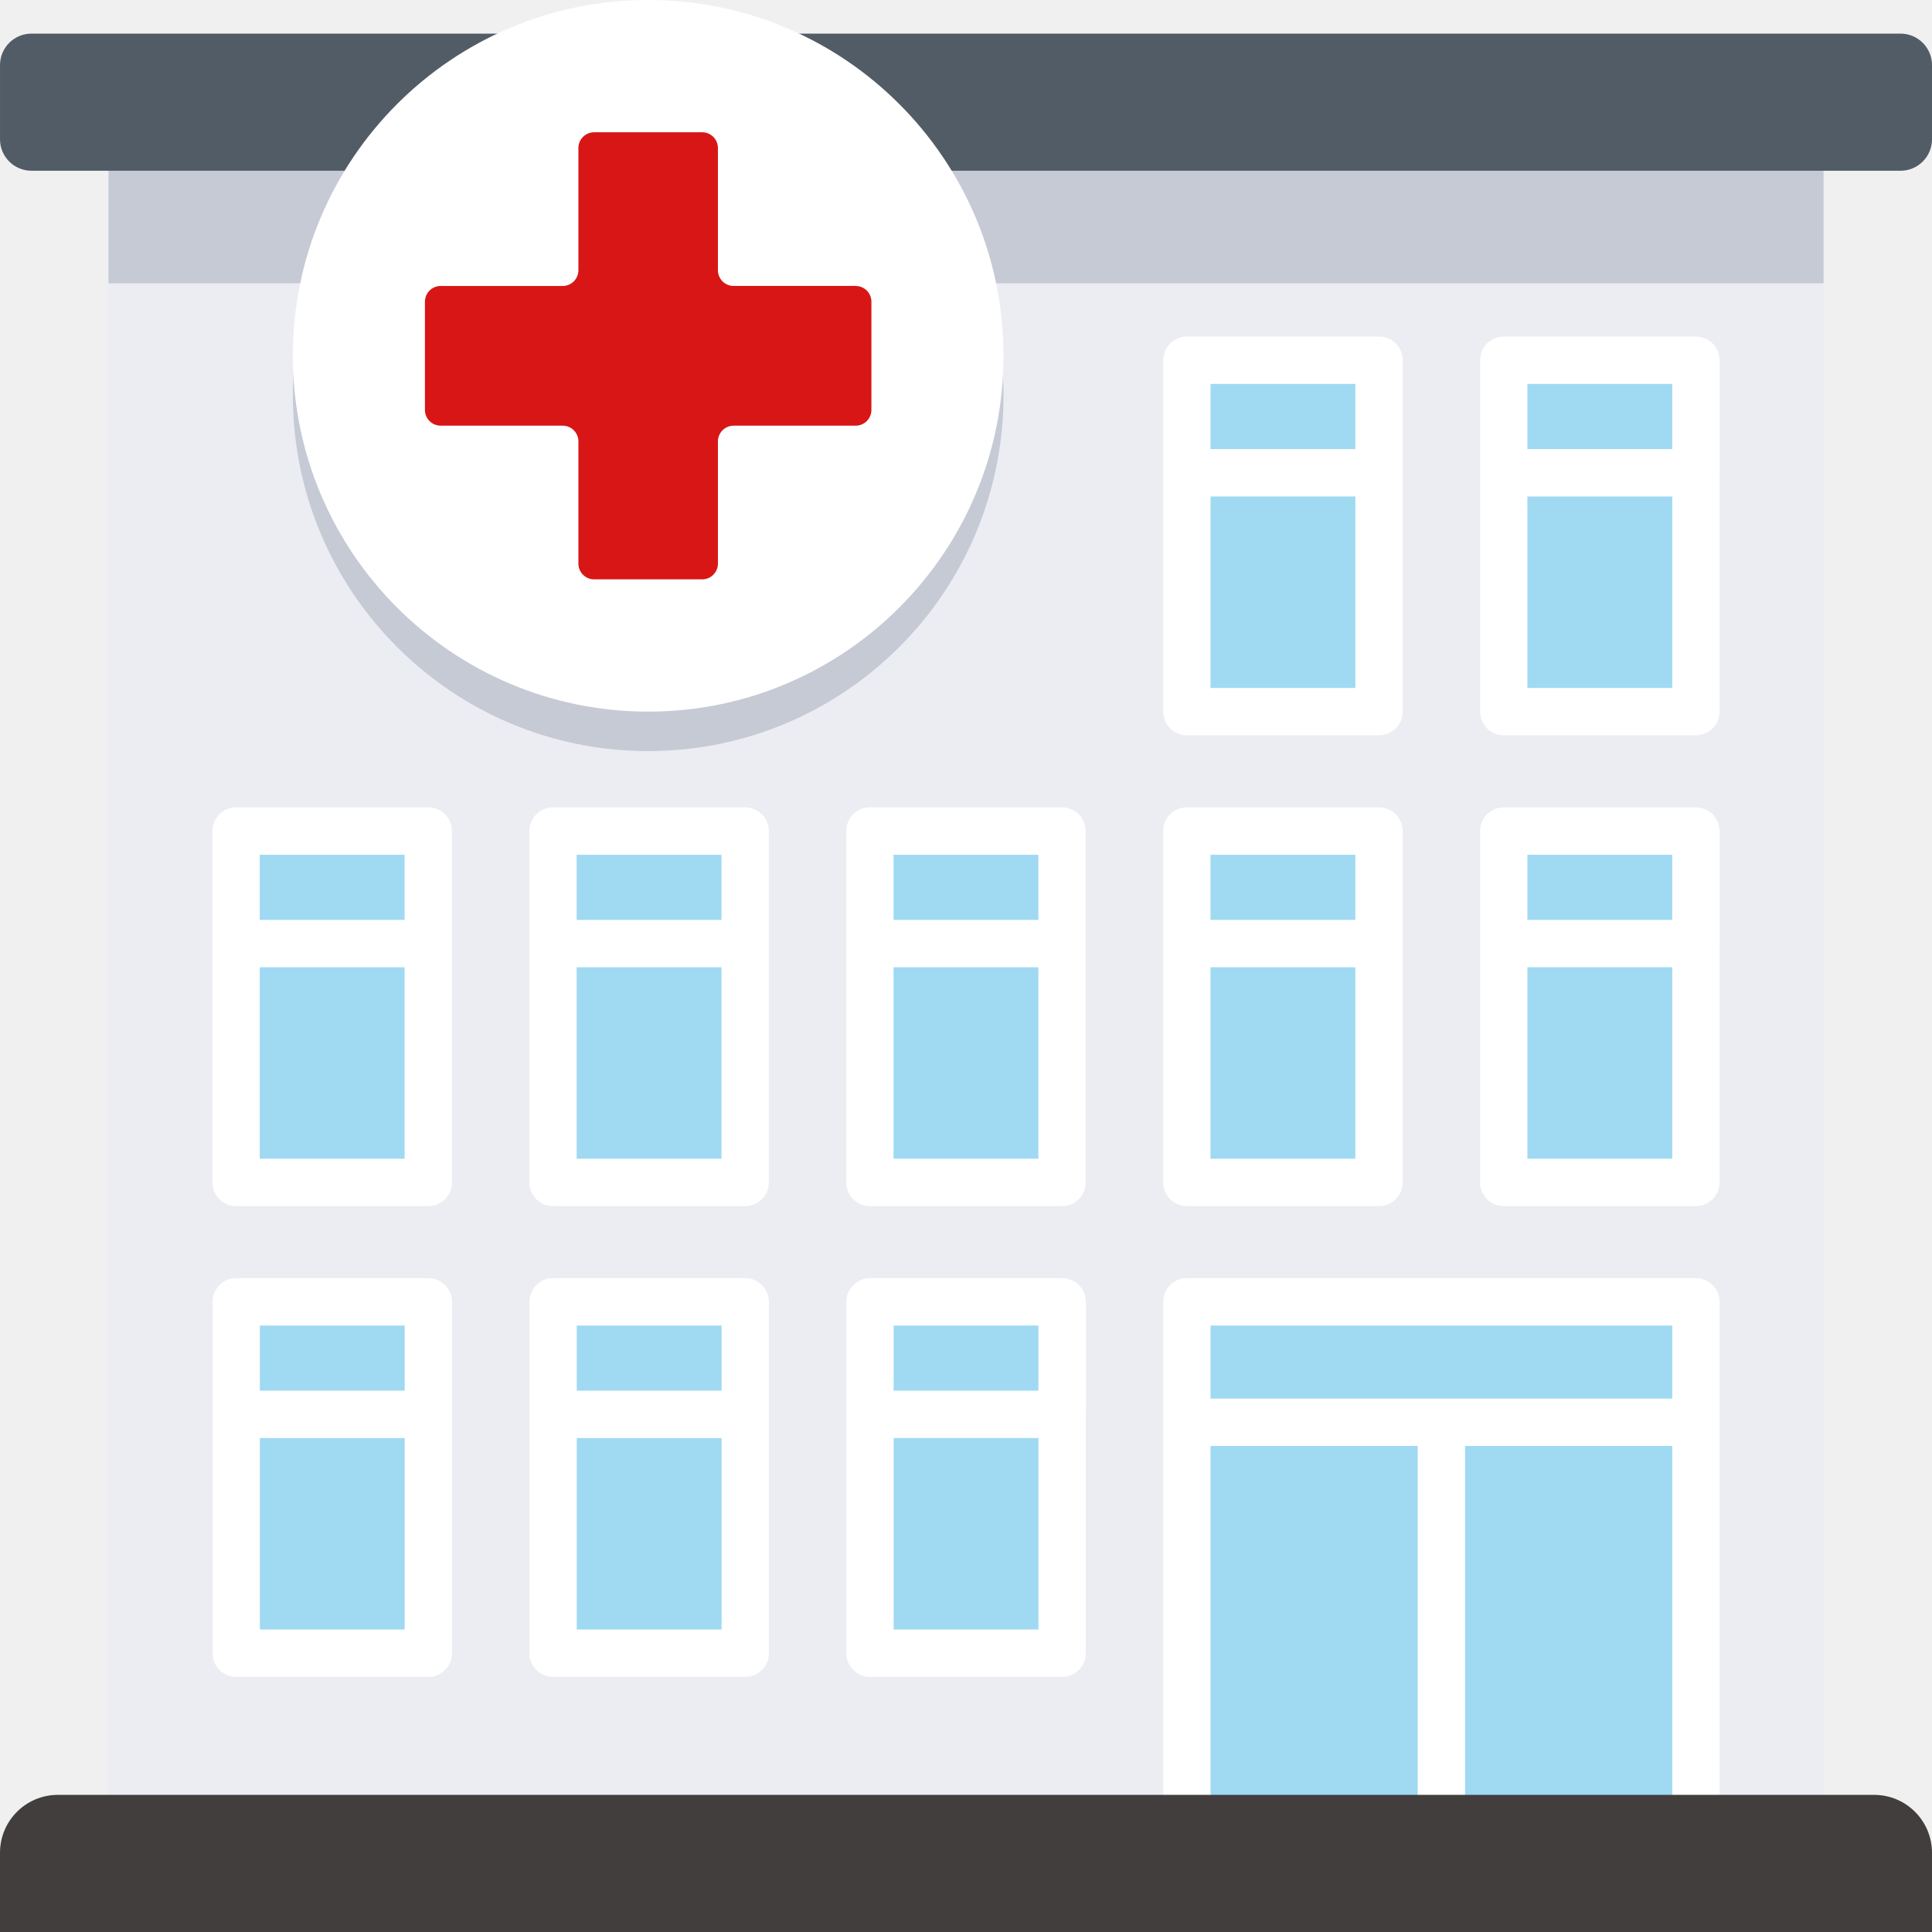
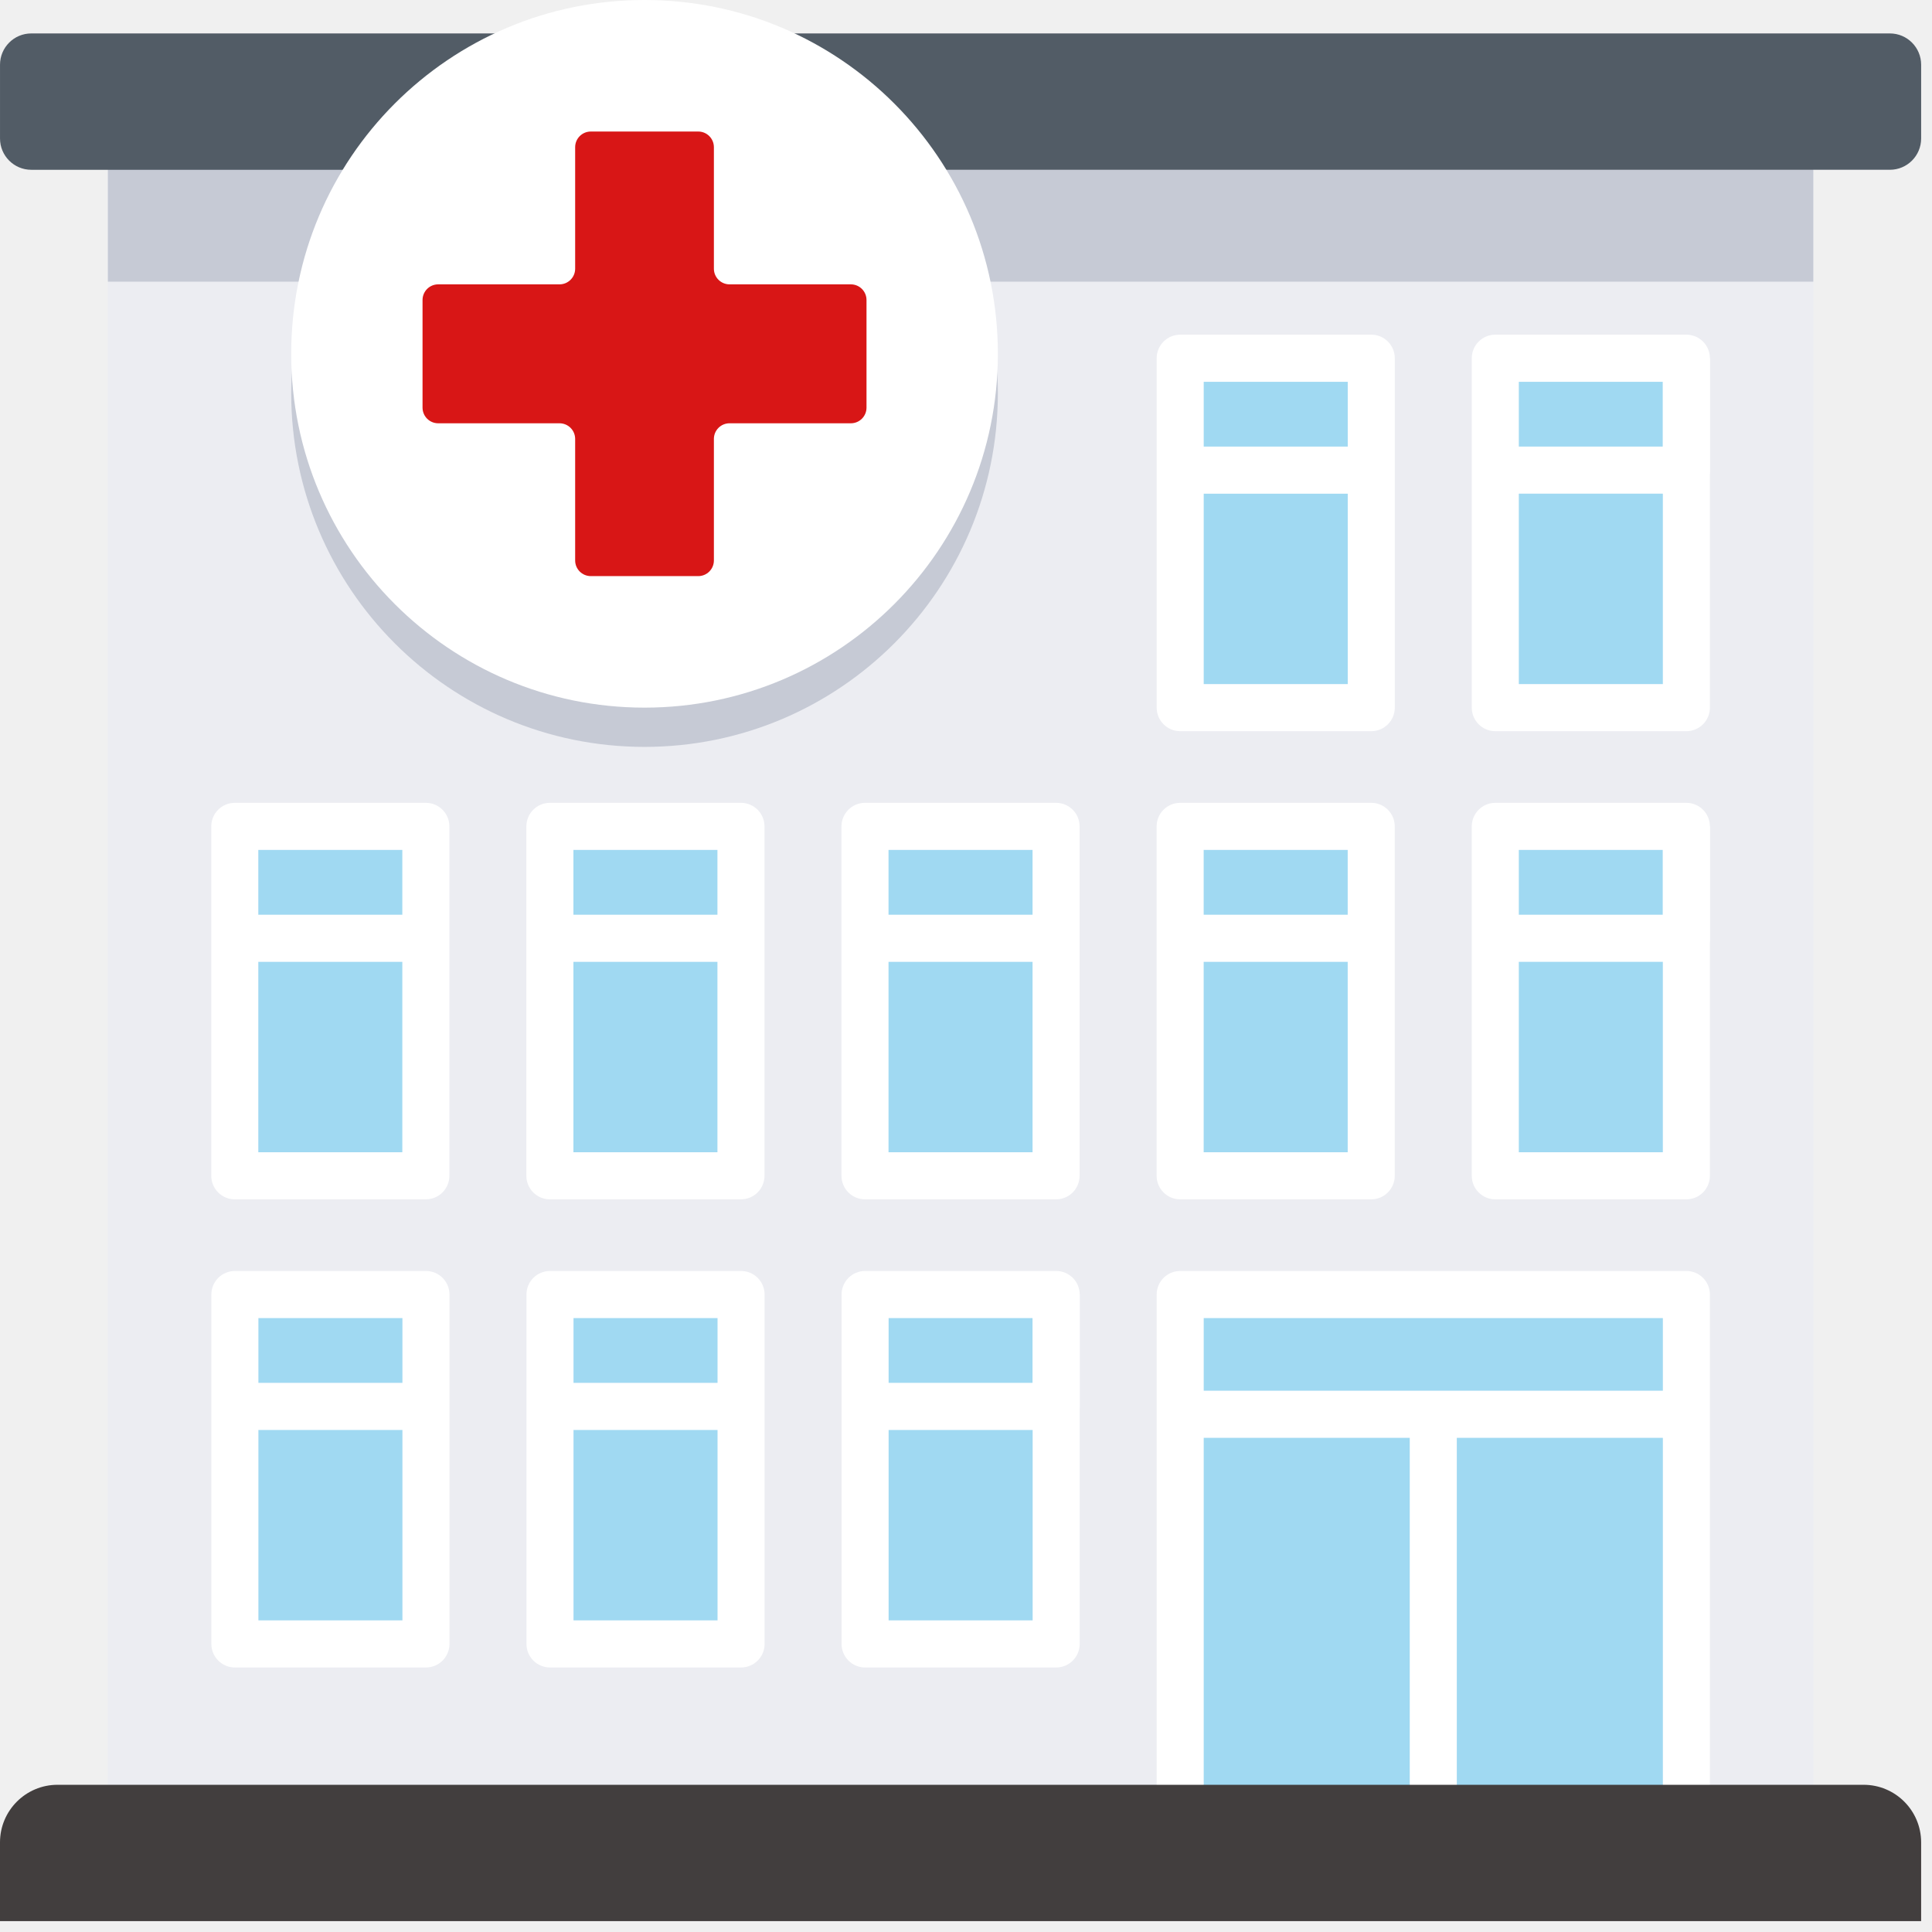
- <svg xmlns="http://www.w3.org/2000/svg" width="872" height="872" viewBox="0 0 872 872" fill="none">
-   <path d="M95.141 3.18782e-07H193.521V198.734H-3.44337e-07V3.18782e-07H26.65" transform="translate(48.9648 46.1191) scale(4)" fill="#ECEDF2" />
-   <path d="M95.141 3.18782e-07H193.521V20.433H-3.44337e-07V3.18782e-07H26.65" transform="translate(48.9648 46.1191) scale(4)" fill="#C6CAD5" />
-   <path d="M81.005 15.472H205.76H214.45C216.41 15.472 217.999 13.882 217.999 11.918V3.554C217.999 1.591 216.41 1.23609e-07 214.45 1.23609e-07H90.154H56.11H3.549C1.589 1.23609e-07 0 1.591 0 3.554V11.919C0 13.882 1.589 15.473 3.549 15.473H12.239H59.172" transform="translate(0.00390625 15.1753) scale(4)" fill="#525C66" />
-   <path d="M40.094 80.297C62.238 80.297 80.188 62.322 80.188 40.149C80.188 17.975 62.238 0 40.094 0C17.951 0 0 17.975 0 40.149C0 62.322 17.951 80.297 40.094 80.297Z" transform="translate(132.176 17.8184) scale(4)" fill="#C6CAD5" />
-   <path d="M40.094 80.297C62.238 80.297 80.188 62.322 80.188 40.149C80.188 17.975 62.238 0 40.094 0C17.951 0 0 17.975 0 40.149C0 62.322 17.951 80.297 40.094 80.297Z" transform="translate(132.176) scale(4)" fill="white" />
-   <path d="M48.604 17.341H34.836C33.856 17.341 33.061 16.546 33.061 15.564V1.778C33.061 0.796 32.267 -1.95173e-07 31.286 -1.95173e-07H19.093C18.113 -1.95173e-07 17.318 0.796 17.318 1.778V15.564C17.318 16.546 16.523 17.342 15.543 17.342H1.775C0.795 17.342 1.19543e-06 18.137 1.19543e-06 19.119V31.329C1.19543e-06 32.31 0.795 33.106 1.775 33.106H15.543C16.523 33.106 17.318 33.902 17.318 34.884V48.67C17.318 49.652 18.112 50.448 19.093 50.448H31.286C32.266 50.448 33.061 49.652 33.061 48.67V34.884C33.061 33.903 33.856 33.106 34.836 33.106H48.604C49.584 33.106 50.379 32.311 50.379 31.329V19.119C50.379 18.137 49.584 17.341 48.604 17.341Z" transform="translate(191.789 59.7021) scale(4)" fill="#D81616" />
-   <path d="M21.683 0H4.36593e-06V39.647H21.683V0Z" transform="translate(535.672 375.093) scale(4)" fill="#A0D9F2" />
-   <path d="M21.683 0H0V39.647H21.683V0Z" transform="translate(249.602 375.093) scale(4)" fill="#A0D9F2" />
-   <path d="M21.683 0H3.01457e-06V39.647H21.683V0Z" transform="translate(678.691 375.093) scale(4)" fill="#A0D9F2" />
-   <path d="M21.683 0H0V39.647H21.683V0Z" transform="translate(392.629 375.093) scale(4)" fill="#A0D9F2" />
-   <path d="M21.683 0H0V39.647H21.683V0Z" transform="translate(106.586 375.093) scale(4)" fill="#A0D9F2" />
-   <path d="M21.683 2.08184e-06H0V39.647H21.683V2.08184e-06Z" transform="translate(249.602 587.575) scale(4)" fill="#A0D9F2" />
-   <path d="M21.683 2.08184e-06H0V39.647H21.683V2.08184e-06Z" transform="translate(392.629 587.575) scale(4)" fill="#A0D9F2" />
-   <path d="M21.683 2.08184e-06H0V39.647H21.683V2.08184e-06Z" transform="translate(106.586 587.575) scale(4)" fill="#A0D9F2" />
-   <path d="M21.683 0H4.36593e-06V39.647H21.683V0Z" transform="translate(535.672 162.587) scale(4)" fill="#A0D9F2" />
-   <path d="M21.683 0H3.01457e-06V39.647H21.683V0Z" transform="translate(678.691 162.587) scale(4)" fill="#A0D9F2" />
-   <path d="M24.352 44.993H2.669C1.195 44.993 3.01457e-06 43.796 3.01457e-06 42.32V2.673C3.01457e-06 1.197 1.196 -7.28644e-07 2.669 -7.28644e-07H24.352C25.826 -7.28644e-07 27.021 1.197 27.021 2.673V42.32C27.021 43.796 25.825 44.993 24.352 44.993ZM5.338 39.647H21.682V5.346H5.338V39.647Z" transform="translate(524.992 364.402) scale(4)" fill="white" />
-   <path d="M24.352 44.993H2.669C1.195 44.993 3.1705e-06 43.796 3.1705e-06 42.32V2.673C3.1705e-06 1.197 1.196 -7.28644e-07 2.669 -7.28644e-07H24.352C25.826 -7.28644e-07 27.021 1.197 27.021 2.673V42.32C27.021 43.796 25.825 44.993 24.352 44.993ZM5.338 39.647H21.682V5.346H5.338V39.647Z" transform="translate(238.918 364.402) scale(4)" fill="white" />
-   <path d="M24.352 44.993H2.669C1.195 44.993 4.67778e-06 43.796 4.67778e-06 42.32V2.673C4.67778e-06 1.197 1.196 -7.28644e-07 2.669 -7.28644e-07H24.352C25.826 -7.28644e-07 27.021 1.197 27.021 2.673V42.32C27.021 43.796 25.826 44.993 24.352 44.993ZM5.338 39.647H21.682V5.346H5.338V39.647Z" transform="translate(668.031 364.402) scale(4)" fill="white" />
-   <path d="M24.352 44.993H2.669C1.195 44.993 -1.66321e-06 43.796 -1.66321e-06 42.32V2.673C-1.66321e-06 1.197 1.196 -7.28644e-07 2.669 -7.28644e-07H24.352C25.826 -7.28644e-07 27.021 1.197 27.021 2.673V42.32C27.021 43.796 25.825 44.993 24.352 44.993ZM5.338 39.647H21.682V5.346H5.338V39.647Z" transform="translate(381.941 364.402) scale(4)" fill="white" />
-   <path d="M24.351 44.993H2.669C1.195 44.993 1.16945e-07 43.796 1.16945e-07 42.32V2.673C1.16945e-07 1.197 1.196 -7.28644e-07 2.669 -7.28644e-07H24.352C25.826 -7.28644e-07 27.021 1.197 27.021 2.673V42.32C27.021 43.796 25.826 44.993 24.351 44.993ZM5.338 39.647H21.682V5.346H5.338V39.647Z" transform="translate(95.8906 364.402) scale(4)" fill="white" />
-   <path d="M57.439 -4.89232e-06H-4.67778e-06V55.632L57.439 60.087V-4.89232e-06Z" transform="translate(535.668 587.583) scale(4)" fill="#A0D9F2" />
-   <path d="M62.778 60.532H57.439V5.346H5.339V60.532H0V2.673C0 1.197 1.196 2.81048e-06 2.669 2.81048e-06H60.108C61.583 2.81048e-06 62.778 1.197 62.778 2.673L62.778 60.532Z" transform="translate(525.012 576.89) scale(4)" fill="white" />
-   <path d="M24.352 44.993H2.669C1.195 44.993 3.1705e-06 43.796 3.1705e-06 42.32V2.673C3.1705e-06 1.197 1.196 5.82915e-06 2.669 5.82915e-06H24.352C25.826 5.82915e-06 27.021 1.197 27.021 2.673V42.32C27.021 43.796 25.825 44.993 24.352 44.993ZM5.338 39.647H21.682V5.346H5.338V39.647Z" transform="translate(238.961 576.892) scale(4)" fill="white" />
-   <path d="M24.352 44.993H2.669C1.195 44.993 -1.66321e-06 43.796 -1.66321e-06 42.32V2.673C-1.66321e-06 1.197 1.196 5.82915e-06 2.669 5.82915e-06H24.352C25.826 5.82915e-06 27.021 1.197 27.021 2.673V42.32C27.021 43.796 25.825 44.993 24.352 44.993ZM5.338 39.647H21.682V5.346H5.338V39.647Z" transform="translate(381.988 576.892) scale(4)" fill="white" />
-   <path d="M24.351 44.993H2.669C1.195 44.993 1.16945e-07 43.796 1.16945e-07 42.32V2.673C1.16945e-07 1.197 1.196 5.82915e-06 2.669 5.82915e-06H24.352C25.826 5.82915e-06 27.021 1.197 27.021 2.673V42.32C27.021 43.796 25.826 44.993 24.351 44.993ZM5.338 39.647H21.682V5.346H5.338V39.647Z" transform="translate(95.9336 576.892) scale(4)" fill="white" />
-   <path d="M24.352 44.994H2.669C1.195 44.994 3.01457e-06 43.797 3.01457e-06 42.321V2.673C3.01457e-06 1.197 1.196 -5.46483e-07 2.669 -5.46483e-07H24.352C25.826 -5.46483e-07 27.021 1.197 27.021 2.673V42.32C27.021 43.797 25.825 44.994 24.352 44.994ZM5.338 39.648H21.682V5.346H5.338V39.648Z" transform="translate(525.012 151.906) scale(4)" fill="white" />
-   <path d="M24.352 44.994H2.669C1.195 44.994 4.67778e-06 43.797 4.67778e-06 42.321V2.673C4.67778e-06 1.197 1.196 -5.46483e-07 2.669 -5.46483e-07H24.352C25.826 -5.46483e-07 27.021 1.197 27.021 2.673V42.32C27.021 43.797 25.826 44.994 24.352 44.994ZM5.338 39.648H21.682V5.346H5.338V39.648Z" transform="translate(668.035 151.906) scale(4)" fill="white" />
-   <path d="M57.441 4.68414e-06H4.36593e-06V5.346H57.441V4.68414e-06Z" transform="translate(535.715 631.24) scale(4)" fill="white" />
-   <path d="M5.339 -3.01867e-06H-4.78173e-06V46.497H5.339V-3.01867e-06Z" transform="translate(639.883 641.929) scale(4)" fill="white" />
-   <path d="M21.684 6.24552e-06H0V5.346H21.684V6.24552e-06Z" transform="translate(249.641 627.673) scale(4)" fill="white" />
-   <path d="M21.684 15.366H-2.39087e-06V10.02H19.015V-5.82915e-06H24.354V12.692C24.353 14.169 23.158 15.366 21.684 15.366Z" transform="translate(392.68 587.591) scale(4)" fill="white" />
-   <path d="M21.68 6.24552e-06H0V5.346H21.68V6.24552e-06Z" transform="translate(106.594 627.673) scale(4)" fill="white" />
-   <path d="M21.68 15.37H-3.95012e-06V10.024H19.01V-1.45729e-06H24.349V12.697C24.35 14.173 23.154 15.37 21.68 15.37Z" transform="translate(678.746 375.087) scale(4)" fill="white" />
-   <path d="M21.684 0H0V5.346H21.684V0Z" transform="translate(392.672 415.19) scale(4)" fill="white" />
-   <path d="M21.68 0H0V5.346H21.68V0Z" transform="translate(106.594 415.19) scale(4)" fill="white" />
-   <path d="M21.684 0H0V5.346H21.684V0Z" transform="translate(249.641 415.19) scale(4)" fill="white" />
-   <path d="M21.684 0H-2.80667e-06V5.346H21.684V0Z" transform="translate(535.695 415.19) scale(4)" fill="white" />
-   <path d="M21.68 15.37H-3.95012e-06V10.024H19.01V1.04092e-06H24.349V12.697C24.35 14.173 23.154 15.37 21.68 15.37Z" transform="translate(678.746 162.603) scale(4)" fill="white" />
-   <path d="M21.684 0H-2.80667e-06V5.346H21.684V0Z" transform="translate(535.695 202.704) scale(4)" fill="white" />
-   <path d="M211.473 2.81048e-06H6.526C2.922 2.81048e-06 0 2.926 0 6.535V15.472H217.999V6.535C217.999 2.926 215.077 2.81048e-06 211.473 2.81048e-06Z" transform="translate(0 810.109) scale(4)" fill="#423E3E" />
+ <svg xmlns="http://www.w3.org/2000/svg" width="89" height="89" viewBox="0 0 89 89" fill="none">
+   <path d="M77.248 2.58827e-07H157.125V161.357H-2.79576e-07V2.58827e-07H21.638" transform="translate(4.96973 4.68066) scale(0.5)" fill="#ECEDF2" />
+   <path d="M77.248 2.58827e-07H157.125V16.59H-2.79576e-07V2.58827e-07H21.638" transform="translate(4.96973 4.68066) scale(0.5)" fill="#C6CAD5" />
+   <path d="M65.77 12.562H167.062H174.118C175.709 12.562 176.999 11.271 176.999 9.677V2.885C176.999 1.292 175.709 1.00362e-07 174.118 1.00362e-07H73.198H45.557H2.881C1.29 1.00362e-07 0 1.292 0 2.885V9.677C0 11.271 1.29 12.563 2.881 12.563H9.937H48.044" transform="translate(0.000488281 1.54016) scale(0.5)" fill="#525C66" />
+   <path d="M32.553 65.196C50.532 65.196 65.107 50.601 65.107 32.598C65.107 14.595 50.532 0 32.553 0C14.575 0 0 14.595 0 32.598C0 50.601 14.575 65.196 32.553 65.196Z" transform="translate(13.4146 1.80841) scale(0.5)" fill="#C6CAD5" />
+   <path d="M32.553 65.196C50.532 65.196 65.107 50.601 65.107 32.598C65.107 14.595 50.532 0 32.553 0C14.575 0 0 14.595 0 32.598C0 50.601 14.575 65.196 32.553 65.196Z" transform="translate(13.4146) scale(0.5)" fill="white" />
+   <path d="M39.463 14.08H28.284C27.489 14.08 26.843 13.434 26.843 12.637V1.443C26.843 0.646 26.198 -1.58466e-07 25.402 -1.58466e-07H15.502C14.706 -1.58466e-07 14.061 0.646 14.061 1.443V12.637C14.061 13.434 13.416 14.08 12.62 14.08H1.441C0.645 14.08 9.70604e-07 14.726 9.70604e-07 15.524V25.437C9.70604e-07 26.234 0.645 26.88 1.441 26.88H12.62C13.415 26.88 14.061 27.526 14.061 28.323V39.517C14.061 40.314 14.706 40.96 15.502 40.96H25.402C26.198 40.96 26.843 40.314 26.843 39.517V28.323C26.843 27.526 27.488 26.88 28.284 26.88H39.463C40.259 26.88 40.904 26.234 40.904 25.437V15.524C40.904 14.726 40.259 14.08 39.463 14.08Z" transform="translate(19.4648 6.0592) scale(0.5)" fill="#D81616" />
+   <path d="M17.605 0H3.54481e-06V32.191H17.605V0Z" transform="translate(54.3657 38.0685) scale(0.5)" fill="#A0D9F2" />
+   <path d="M17.605 0H0V32.191H17.605V0Z" transform="translate(25.332 38.0685) scale(0.5)" fill="#A0D9F2" />
+   <path d="M17.605 0H2.44761e-06V32.191H17.605V0Z" transform="translate(68.8809 38.0685) scale(0.5)" fill="#A0D9F2" />
+   <path d="M17.605 0H0V32.191H17.605V0Z" transform="translate(39.8481 38.0685) scale(0.5)" fill="#A0D9F2" />
+   <path d="M17.605 0H0V32.191H17.605V0Z" transform="translate(10.8174 38.0685) scale(0.5)" fill="#A0D9F2" />
+   <path d="M17.605 0H0V32.191H17.605V0Z" transform="translate(25.332 59.6335) scale(0.5)" fill="#A0D9F2" />
+   <path d="M17.605 0H0V32.191H17.605V0Z" transform="translate(39.8481 59.6335) scale(0.5)" fill="#A0D9F2" />
+   <path d="M17.605 0H0V32.191H17.605V0Z" transform="translate(10.8174 59.6335) scale(0.5)" fill="#A0D9F2" />
+   <path d="M17.605 0H3.54481e-06V32.191H17.605V0Z" transform="translate(54.3657 16.5012) scale(0.5)" fill="#A0D9F2" />
+   <path d="M17.605 0H2.44761e-06V32.191H17.605V0Z" transform="translate(68.8809 16.5012) scale(0.5)" fill="#A0D9F2" />
+   <path d="M19.772 36.531H2.167C0.97 36.531 2.44761e-06 35.559 2.44761e-06 34.361V2.17C2.44761e-06 0.972 0.971 -5.91605e-07 2.167 -5.91605e-07H19.772C20.969 -5.91605e-07 21.939 0.972 21.939 2.17V34.361C21.939 35.559 20.968 36.531 19.772 36.531ZM4.334 32.19H17.604V4.34H4.334V32.19Z" transform="translate(53.2817 36.9835) scale(0.5)" fill="white" />
+   <path d="M19.772 36.531H2.167C0.97 36.531 2.57421e-06 35.559 2.57421e-06 34.361V2.17C2.57421e-06 0.972 0.971 -5.91605e-07 2.167 -5.91605e-07H19.772C20.969 -5.91605e-07 21.939 0.972 21.939 2.17V34.361C21.939 35.559 20.968 36.531 19.772 36.531ZM4.334 32.19H17.604V4.34H4.334V32.19Z" transform="translate(24.248 36.9835) scale(0.5)" fill="white" />
+   <path d="M19.772 36.531H2.167C0.97 36.531 3.79801e-06 35.559 3.79801e-06 34.361V2.17C3.79801e-06 0.972 0.971 -5.91605e-07 2.167 -5.91605e-07H19.772C20.969 -5.91605e-07 21.939 0.972 21.939 2.17V34.361C21.939 35.559 20.969 36.531 19.772 36.531ZM4.334 32.19H17.604V4.34H4.334V32.19Z" transform="translate(67.7988 36.9835) scale(0.5)" fill="white" />
+   <path d="M19.772 36.531H2.167C0.97 36.531 -1.35041e-06 35.559 -1.35041e-06 34.361V2.17C-1.35041e-06 0.972 0.971 -5.91605e-07 2.167 -5.91605e-07H19.772C20.969 -5.91605e-07 21.939 0.972 21.939 2.17V34.361C21.939 35.559 20.968 36.531 19.772 36.531ZM4.334 32.19H17.604V4.34H4.334V32.19Z" transform="translate(38.7637 36.9835) scale(0.5)" fill="white" />
+   <path d="M19.771 36.531H2.167C0.97 36.531 9.49504e-08 35.559 9.49504e-08 34.361V2.17C9.49504e-08 0.972 0.971 -5.91605e-07 2.167 -5.91605e-07H19.772C20.969 -5.91605e-07 21.939 0.972 21.939 2.17V34.361C21.939 35.559 20.969 36.531 19.771 36.531ZM4.334 32.19H17.604V4.34H4.334V32.19Z" transform="translate(9.73193 36.9835) scale(0.5)" fill="white" />
+   <path d="M46.636 -3.97221e-06H-3.79802e-06V45.169L46.636 48.786V-3.97221e-06Z" transform="translate(54.3652 59.6343) scale(0.5)" fill="#A0D9F2" />
+   <path d="M50.971 49.148H46.636V4.34H4.335V49.148H0V2.17C0 0.972 0.971 2.28191e-06 2.167 2.28191e-06H48.804C50.001 2.28191e-06 50.971 0.972 50.971 2.17L50.971 49.148Z" transform="translate(53.2837 58.549) scale(0.5)" fill="white" />
+   <path d="M19.772 36.531H2.167C0.97 36.531 2.57421e-06 35.559 2.57421e-06 34.361V2.17C2.57421e-06 0.972 0.971 4.73284e-06 2.167 4.73284e-06H19.772C20.969 4.73284e-06 21.939 0.972 21.939 2.17V34.361C21.939 35.559 20.968 36.531 19.772 36.531ZM4.334 32.19H17.604V4.34H4.334V32.19Z" transform="translate(24.2524 58.5492) scale(0.5)" fill="white" />
+   <path d="M19.772 36.531H2.167C0.97 36.531 -1.35041e-06 35.559 -1.35041e-06 34.361V2.17C-1.35041e-06 0.972 0.971 4.73284e-06 2.167 4.73284e-06H19.772C20.969 4.73284e-06 21.939 0.972 21.939 2.17V34.361C21.939 35.559 20.968 36.531 19.772 36.531ZM4.334 32.19H17.604V4.34H4.334V32.19Z" transform="translate(38.7681 58.5492) scale(0.5)" fill="white" />
+   <path d="M19.771 36.531H2.167C0.97 36.531 9.49504e-08 35.559 9.49504e-08 34.361V2.17C9.49504e-08 0.972 0.971 4.73284e-06 2.167 4.73284e-06H19.772C20.969 4.73284e-06 21.939 0.972 21.939 2.17V34.361C21.939 35.559 20.969 36.531 19.771 36.531ZM4.334 32.19H17.604V4.34H4.334V32.19Z" transform="translate(9.73633 58.5492) scale(0.5)" fill="white" />
+   <path d="M19.772 36.532H2.167C0.97 36.532 2.44761e-06 35.56 2.44761e-06 34.361V2.17C2.44761e-06 0.972 0.971 -4.43704e-07 2.167 -4.43704e-07H19.772C20.969 -4.43704e-07 21.939 0.972 21.939 2.17V34.361C21.939 35.56 20.968 36.532 19.772 36.532ZM4.334 32.191H17.604V4.341H4.334V32.191Z" transform="translate(53.2837 15.4171) scale(0.5)" fill="white" />
+   <path d="M19.772 36.532H2.167C0.97 36.532 3.79801e-06 35.56 3.79801e-06 34.361V2.17C3.79801e-06 0.972 0.971 -4.43704e-07 2.167 -4.43704e-07H19.772C20.969 -4.43704e-07 21.939 0.972 21.939 2.17V34.361C21.939 35.56 20.969 36.532 19.772 36.532ZM4.334 32.191H17.604V4.341H4.334V32.191Z" transform="translate(67.7993 15.4171) scale(0.5)" fill="white" />
+   <path d="M46.638 3.80318e-06H3.54481e-06V4.341H46.638V3.80318e-06Z" transform="translate(54.3701 64.0651) scale(0.5)" fill="white" />
+   <path d="M4.335 -2.45094e-06H-3.88241e-06V37.752H4.335V-2.45094e-06Z" transform="translate(64.9424 65.1499) scale(0.5)" fill="white" />
+   <path d="M17.606 5.0709e-06H0V4.341H17.606V5.0709e-06Z" transform="translate(25.3359 63.7031) scale(0.5)" fill="white" />
+   <path d="M17.606 12.476H-1.94121e-06V8.135H15.439V-4.73284e-06H19.774V10.305C19.773 11.504 18.803 12.476 17.606 12.476Z" transform="translate(39.8535 59.6351) scale(0.5)" fill="white" />
+   <path d="M17.602 5.0709e-06H0V4.341H17.602V5.0709e-06Z" transform="translate(10.8184 63.7031) scale(0.5)" fill="white" />
+   <path d="M17.602 12.479H-3.20721e-06V8.139H15.435V-1.18321e-06H19.77V10.309C19.77 11.507 18.8 12.479 17.602 12.479Z" transform="translate(68.8862 38.0679) scale(0.5)" fill="white" />
+   <path d="M17.606 0H0V4.341H17.606V0Z" transform="translate(39.8525 42.1381) scale(0.5)" fill="white" />
+   <path d="M17.602 0H0V4.341H17.602V0Z" transform="translate(10.8184 42.1381) scale(0.5)" fill="white" />
+   <path d="M17.606 0H0V4.341H17.606V0Z" transform="translate(25.3359 42.1381) scale(0.5)" fill="white" />
+   <path d="M17.606 0H-2.27881e-06V4.341H17.606V0Z" transform="translate(54.3682 42.1381) scale(0.5)" fill="white" />
+   <path d="M17.602 12.479H-3.20721e-06V8.139H15.435V8.45151e-07H19.77V10.309C19.77 11.508 18.8 12.479 17.602 12.479Z" transform="translate(68.8862 16.5027) scale(0.5)" fill="white" />
+   <path d="M17.606 0H-2.27881e-06V4.341H17.606V0Z" transform="translate(54.3682 20.5726) scale(0.5)" fill="white" />
+   <path d="M171.7 2.28191e-06H5.299C2.373 2.28191e-06 0 2.376 0 5.306V12.562H176.999V5.306C176.999 2.376 174.627 2.28191e-06 171.7 2.28191e-06Z" transform="translate(0 82.2187) scale(0.5)" fill="#423E3E" />
</svg>
